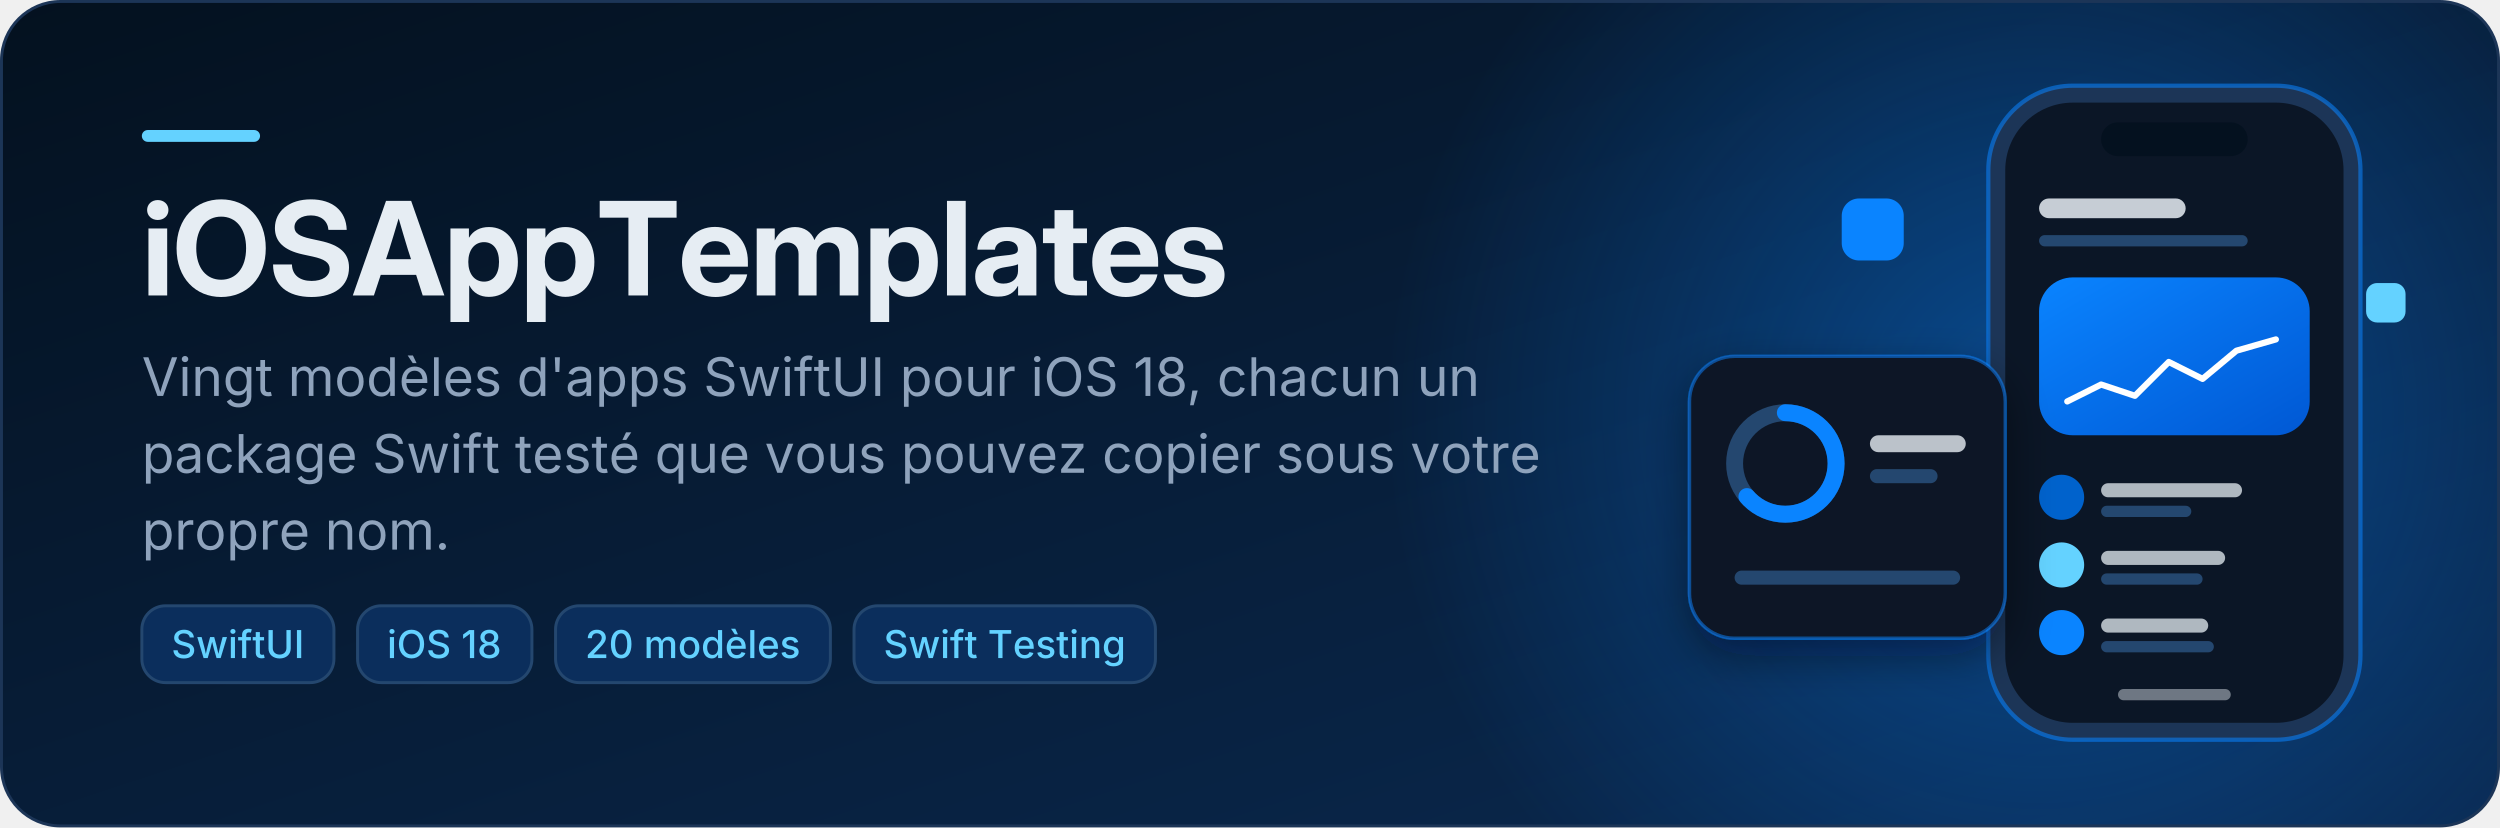
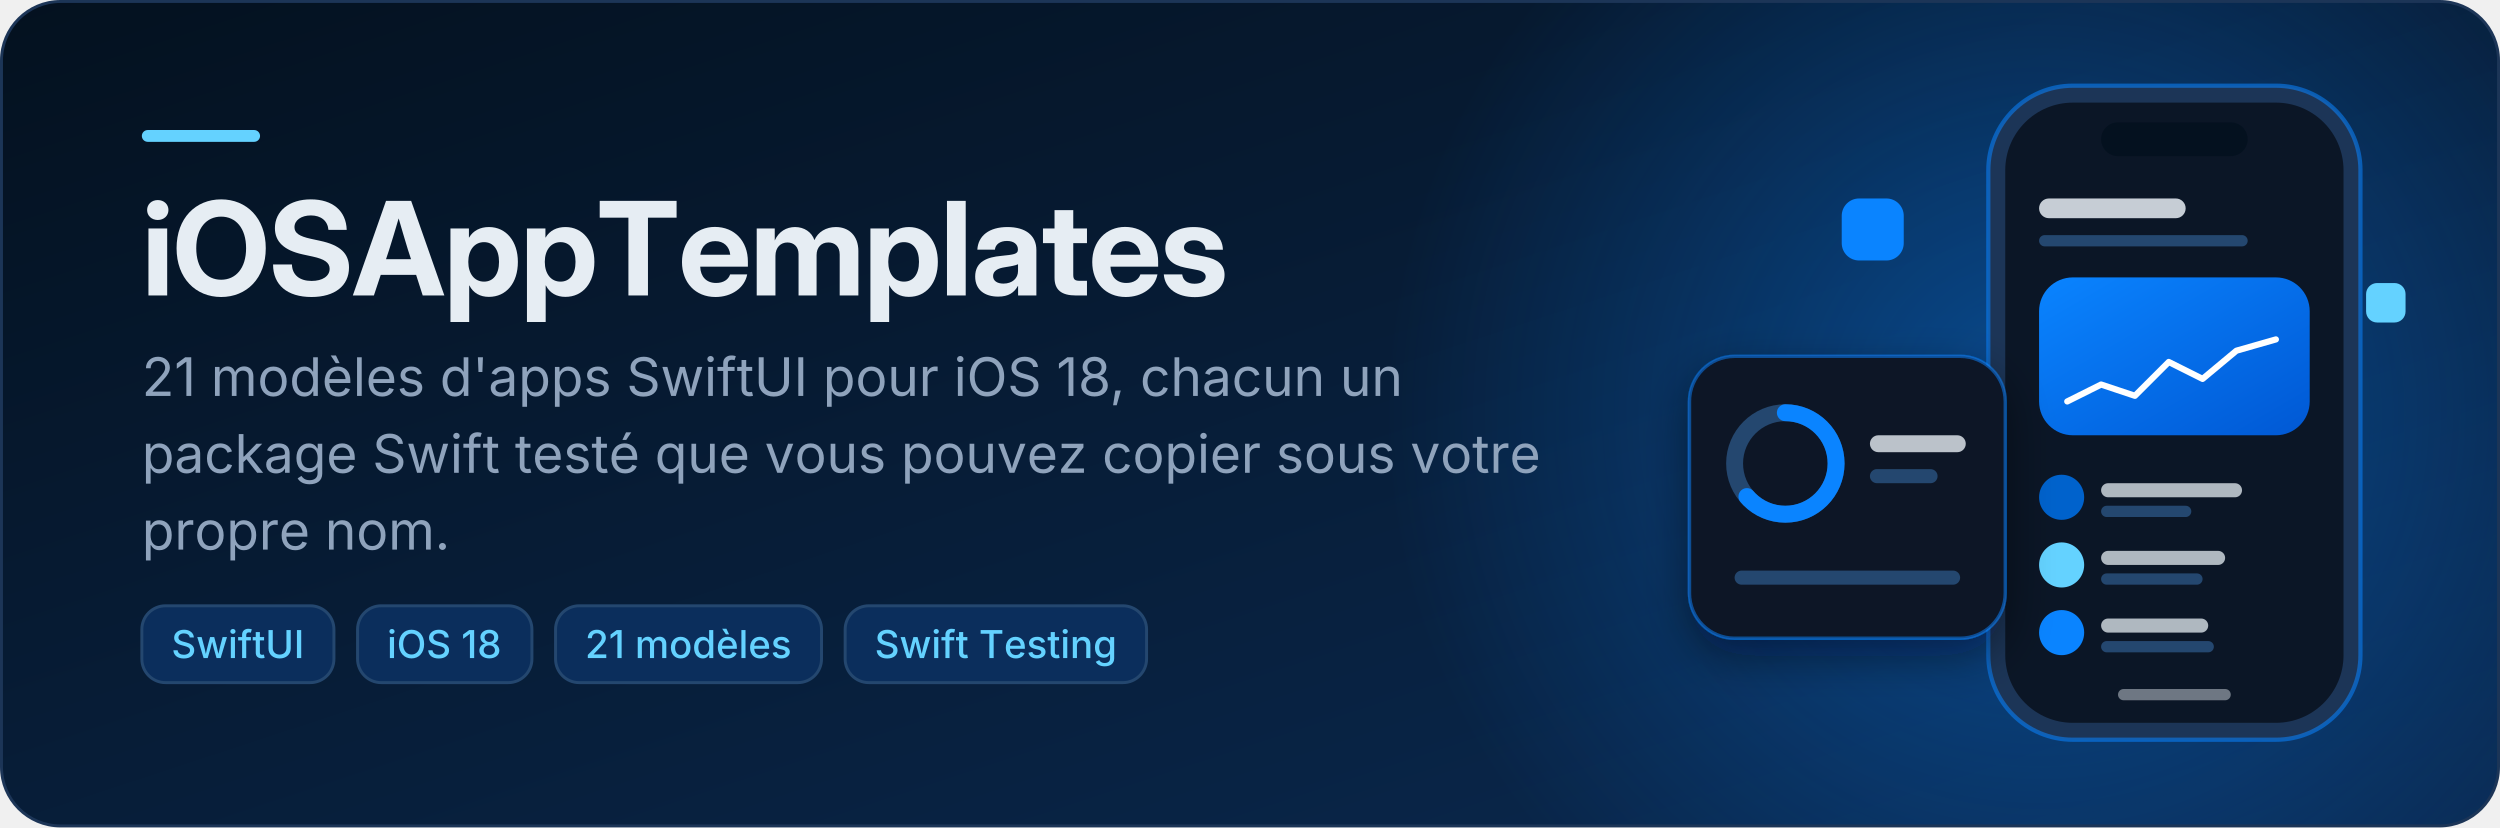
<svg xmlns="http://www.w3.org/2000/svg" width="846" height="280" viewBox="0 0 846 280" role="img" aria-labelledby="t">
  <style>.c{display:none}@media (max-width:500px){.w{display:none}.c{display:inline}}.m-float{animation:mFloat 6s ease-in-out infinite alternate}@keyframes mFloat{from{transform:translateY(0)}to{transform:translateY(-6px)}}.m-float-b{animation:mFloatB 7s ease-in-out infinite alternate}@keyframes mFloatB{from{transform:translateY(0)}to{transform:translateY(5px)}}.m-bob{animation:mBob 5s ease-in-out infinite alternate}@keyframes mBob{from{transform:translateY(0)}to{transform:translateY(-8px)}}.m-bar{transform-box:fill-box;transform-origin:center bottom;animation:mBar 4.2s ease-in-out infinite alternate}@keyframes mBar{from{transform:scaleY(.55)}to{transform:scaleY(1)}}.m-knob{animation:mKnob 6s ease-in-out infinite}@keyframes mKnob{0%,45%{transform:translateX(0)}55%,95%{transform:translateX(12px)}100%{transform:translateX(0)}}.m-slide{animation:mSlide 8s ease-in-out infinite alternate}@keyframes mSlide{from{transform:translateX(0)}to{transform:translateX(56px)}}.m-ring{stroke-dasharray:100;stroke-dashoffset:28;animation:mRing 7s ease-in-out infinite}@keyframes mRing{0%{stroke-dashoffset:100}45%,100%{stroke-dashoffset:28}}.m-caret{animation:mCaret 1.2s steps(1) infinite}@keyframes mCaret{50%{opacity:0}}.m-island{transform-box:fill-box;transform-origin:center;animation:mIsland 9s ease-in-out infinite}@keyframes mIsland{0%,20%{transform:scaleX(.42)}30%,70%{transform:scaleX(1)}80%,100%{transform:scaleX(.42)}}@media (prefers-reduced-motion: reduce){*{animation:none!important}}</style>
  <defs>
    <linearGradient id="bg" x1="0" y1="0" x2="1" y2="1">
      <stop offset="0" stop-color="#04111F" />
      <stop offset="1" stop-color="#0A2A52" />
    </linearGradient>
    <radialGradient id="glow">
      <stop offset="0" stop-color="#0A84FF" stop-opacity="0.42" />
      <stop offset="1" stop-color="#0A84FF" stop-opacity="0" />
    </radialGradient>
    <linearGradient id="mButton" x1="0" y1="0" x2="1" y2="1">
      <stop offset="0" stop-color="#0A84FF" />
      <stop offset="1" stop-color="#0058D4" />
    </linearGradient>
    <filter id="mShadow" x="-20%" y="-20%" width="140%" height="150%">
      <feDropShadow dx="0" dy="6" stdDeviation="8" flood-color="#04111F" flood-opacity="0.45" />
    </filter>
    <clipPath id="frame">
      <rect x="0.5" y="0.5" width="845" height="279" rx="20" />
    </clipPath>
    <path id="bd689" d="M104 0L399 0L399-1056L104-1056ZM251-1189C348-1189 419-1256 419-1346C419-1436 348-1503 251-1503C154-1503 83-1436 83-1346C83-1256 154-1189 251-1189Z" />
    <path id="bd321" d="M765 24C1166 24 1468-270 1468-744C1468-1219 1166-1514 765-1514C364-1514 63-1219 63-744C63-272 364 24 765 24ZM765-248C535-248 373-428 373-744C373-1062 535-1242 765-1242C995-1242 1158-1062 1158-744C1158-428 995-248 765-248Z" />
    <path id="bd397" d="M675 24C1042 24 1266-153 1266-440C1266-664 1125-795 807-862L664-893C481-933 407-984 407-1076C407-1185 514-1261 666-1261C826-1261 931-1174 942-1033L1230-1033C1221-1333 1008-1514 665-1514C326-1514 99-1332 99-1061C99-848 242-711 537-647L694-613C883-572 961-516 961-420C961-304 848-229 677-229C486-229 371-325 367-489L70-489C70-165 293 24 675 24Z" />
    <path id="bd2" d="M9 0L341 0L449-325L1006-325L1110 0L1451 0L928-1490L532-1490ZM532-571L583-725C631-877 677-1029 731-1214C784-1029 830-877 876-725L926-571Z" />
    <path id="bd843" d="M104 418L399 418L399-158L402-158C463-39 570 22 709 22C985 22 1166-198 1166-529C1166-853 981-1078 711-1078C574-1078 463-1023 398-913L395-913L395-1056L104-1056ZM633-218C484-218 385-340 385-529C385-717 484-840 633-840C776-840 869-727 869-529C869-331 776-218 633-218Z" />
    <path id="bd411" d="M45-1226L497-1226L497 0L805 0L805-1226L1256-1226L1256-1490L45-1490Z" />
    <path id="bd614" d="M586 24C842 24 1046-122 1085-332L816-332C789-250 710-197 595-197C440-197 350-298 345-454L1096-454L1096-533C1096-855 887-1080 576-1080C273-1080 58-849 58-527C58-206 266 24 586 24ZM347-642C363-774 450-856 582-856C715-856 803-774 818-642Z" />
    <path id="bd766" d="M104 0L399 0L399-623C399-759 483-835 588-835C691-835 763-764 763-654L763 0L1047 0L1047-636C1047-754 1118-835 1232-835C1333-835 1411-773 1411-646L1411 0L1705 0L1705-700C1705-942 1554-1078 1351-1078C1198-1078 1068-1001 1013-872C969-1001 850-1078 708-1078C574-1078 451-1009 388-866L388-1056L104-1056Z" />
    <path id="bd736" d="M399-1490L104-1490L104 0L399 0Z" />
    <path id="bd507" d="M427 18C589 18 680-46 736-149L740-149L740 0L1028 0L1028-716C1028-942 862-1078 573-1078C283-1078 111-940 98-722L375-722C382-803 454-859 564-859C672-859 737-805 737-727L737-720C737-652 669-643 476-624C256-604 64-536 64-298C64-87 216 18 427 18ZM509-187C410-187 346-231 346-306C346-390 426-429 527-444C622-459 705-473 739-492L739-386C739-272 651-187 509-187Z" />
    <path id="bd889" d="M711-1056L495-1056L495-1344L200-1344L200-1056L18-1056L18-825L200-825L200-280C200-88 307 0 539 0L711 0L711-231L598-231C518-231 495-254 495-326L495-825L711-825Z" />
    <path id="bd871" d="M543 26C819 26 1011-112 1011-323C1011-478 913-570 700-612L500-651C419-668 372-703 372-757C372-820 433-869 534-869C638-869 710-806 712-721L985-721C979-941 799-1078 526-1078C251-1078 78-946 78-746C78-582 187-478 392-438L577-402C663-385 714-352 714-296C714-231 647-185 538-185C423-185 355-240 344-332L54-332C72-105 269 26 543 26Z" />
-     <path id="br456" d="M600 0L819 0L1361-1490L1159-1490L852-606C820-514 773-372 710-154C648-367 600-514 567-606L252-1490L52-1490Z" />
-     <path id="br689" d="M158 0L338 0L338-1118L158-1118ZM249-1301C318-1301 375-1354 375-1420C375-1486 318-1539 249-1539C181-1539 124-1486 124-1420C124-1354 181-1301 249-1301Z" />
-     <path id="br773" d="M338-670C338-861 459-970 620-970C776-970 872-867 872-695L872 0L1052 0L1052-710C1052-993 900-1132 674-1132C524-1132 404-1069 332-911L331-1118L158-1118L158 0L338 0Z" />
-     <path id="br658" d="M611 442C883 442 1098 318 1098 29L1098-1118L923-1118L923-939L906-939C868-999 796-1132 580-1132C301-1132 104-910 104-564C104-213 308-18 576-18C792-18 863-141 901-205L918-205L918 19C918 203 789 285 611 285C414 285 344 185 297 120L151 214C220 337 363 442 611 442ZM606-178C396-178 287-338 287-568C287-791 393-971 606-971C812-971 920-805 920-568C920-324 809-178 606-178Z" />
-     <path id="br889" d="M598-1118L368-1118L368-1384L188-1384L188-1118L20-1118L20-964L188-964L188-276C188-93 302 14 495 14C541 14 592 7 629-6L592-158C562-152 523-146 500-146C405-146 368-190 368-290L368-964L598-964Z" />
+     <path id="br1343" d="M154 0L1103 0L1103-167L416-167L416-179L742-526C1005-806 1078-933 1078-1094C1078-1327 889-1510 623-1510C358-1510 158-1331 158-1067L340-1067C340-1235 448-1345 618-1345C777-1345 898-1248 898-1092C898-955 814-853 649-674L154-137Z" />
+     <path id="br1342" d="M653-1490L420-1490L96-1251L96-1047L456-1314L466-1314L466 0L653 0Z" />
    <path id="br766" d="M158 0L338 0L338-704C338-882 457-974 588-974C714-974 807-891 807-767L807 0L987 0L987-730C987-871 1079-974 1230-974C1350-974 1456-910 1456-749L1456 0L1636 0L1636-754C1636-1013 1478-1138 1284-1138C1122-1138 985-1051 932-910C892-1048 794-1138 647-1138C515-1138 389-1064 334-913L333-1118L158-1118Z" />
    <path id="br790" d="M613 24C918 24 1124-207 1124-552C1124-902 918-1132 613-1132C309-1132 104-902 104-552C104-207 309 24 613 24ZM613-137C390-137 287-332 287-552C287-775 390-971 613-971C839-971 942-774 942-552C942-332 839-137 613-137Z" />
    <path id="br597" d="M577 24C790 24 865-111 902-173L922-173L922 0L1096 0L1096-1490L916-1490L916-939L902-939C865-998 796-1132 578-1132C299-1132 104-910 104-556C104-200 298 24 577 24ZM604-137C395-137 287-323 287-558C287-790 392-971 604-971C810-971 918-805 918-558C918-309 807-137 604-137Z" />
    <path id="br617" d="M628 24C857 24 1024-91 1076-260L902-308C860-194 761-136 629-136C431-136 295-264 286-498L1094-498L1094-573C1094-986 844-1132 607-1132C302-1132 104-893 104-550C104-206 304 24 628 24ZM287-650C298-821 415-972 607-972C791-972 894-840 911-650ZM532-1264L680-1264L540-1558L339-1558Z" />
    <path id="br736" d="M338-1490L158-1490L158 0L338 0Z" />
    <path id="br614" d="M628 24C857 24 1024-91 1076-260L902-308C860-194 761-136 629-136C431-136 295-264 286-498L1094-498L1094-573C1094-986 844-1132 607-1132C302-1132 104-893 104-550C104-206 304 24 628 24ZM287-650C298-821 415-972 607-972C791-972 894-840 911-650Z" />
    <path id="br871" d="M538 24C800 24 979-119 979-315C979-468 884-569 681-617L512-657C381-688 324-734 324-817C324-910 424-979 557-979C701-979 764-901 795-821L958-863C907-1020 786-1132 556-1132C318-1132 142-998 142-806C142-649 239-549 442-501L628-457C738-431 792-380 792-303C792-211 692-134 536-134C402-134 311-189 279-312L108-271C148-78 308 24 538 24Z" />
    <path id="br1484" d="M232-923L382-923L404-1490L210-1490Z" />
    <path id="br507" d="M471 26C660 26 765-73 803-152L815-152L815 0L992 0L992-737C992-1086 723-1132 573-1132C400-1132 208-1070 122-867L295-810C330-888 417-974 578-974C733-974 812-894 812-755L812-749C812-666 724-672 525-647C318-621 90-574 90-318C90-98 259 26 471 26ZM502-133C368-133 271-193 271-309C271-436 386-478 517-495C586-504 782-524 812-559L812-404C812-267 701-133 502-133Z" />
    <path id="br843" d="M158 418L338 418L338-173L352-173C389-111 464 24 677 24C956 24 1150-200 1150-556C1150-910 955-1132 676-1132C458-1132 389-998 352-939L332-939L332-1118L158-1118ZM650-137C447-137 336-309 336-558C336-805 444-971 650-971C862-971 967-790 967-558C967-323 859-137 650-137Z" />
    <path id="br397" d="M657 26C1001 26 1198-162 1198-406C1198-684 936-774 776-818L627-859C518-889 343-944 343-1100C343-1240 471-1342 664-1342C841-1342 975-1259 992-1114L1178-1114C1169-1339 964-1510 670-1510C382-1510 158-1343 158-1091C158-893 298-770 538-702L718-651C877-606 1013-553 1013-409C1013-250 859-144 657-144C482-144 326-221 311-390L116-390C133-140 334 26 657 26Z" />
    <path id="br984" d="M409 0L588 0L733-506C769-631 804-771 838-913C872-770 906-634 943-506L1088 0L1267 0L1606-1118L1415-1118L1279-630C1245-508 1208-367 1171-196C1136-369 1100-511 1068-630L936-1118L744-1118L610-630C576-506 540-363 504-193C467-371 429-513 397-630L261-1118L70-1118Z" />
+     <path id="br689" d="M158 0L338 0L338-1118L158-1118ZM249-1301C318-1301 375-1354 375-1420C375-1486 318-1539 249-1539C181-1539 124-1486 124-1420C124-1354 181-1301 249-1301Z" />
    <path id="br647" d="M678-1118L420-1118L420-1227C420-1335 468-1393 579-1393C629-1393 657-1382 676-1376L726-1530C699-1542 643-1560 558-1560C395-1560 240-1461 240-1267L240-1118L20-1118L20-964L240-964L240 0L420 0L420-964L678-964Z" />
+     <path id="br889" d="M598-1118L368-1118L368-1384L188-1384L188-1118L20-1118L20-964L188-964L188-276C188-93 302 14 495 14C541 14 592 7 629-6L592-158C562-152 523-146 500-146C405-146 368-190 368-290L368-964L598-964Z" />
    <path id="br424" d="M763 24C1114 24 1344-200 1344-507L1344-1490L1154-1490L1154-522C1154-308 1006-152 763-152C519-152 370-308 370-522L370-1490L180-1490L180-507C180-200 410 24 763 24Z" />
    <path id="br197" d="M370-1490L180-1490L180 0L370 0Z" />
    <path id="br915" d="M537 14C684 14 806-46 879-209L879 0L1053 0L1053-1118L872-1118L872-448C872-257 751-148 591-148C435-148 338-251 338-423L338-1118L158-1118L158-408C158-125 311 14 537 14Z" />
    <path id="br852" d="M158 0L338 0L338-700C338-851 456-960 617-960C665-960 714-952 725-950L725-1131C704-1132 660-1134 634-1134C501-1134 385-1059 344-946L332-946L332-1118L158-1118Z" />
    <path id="br321" d="M784 20C1166 20 1444-272 1444-744C1444-1217 1166-1510 784-1510C402-1510 122-1217 122-744C122-272 402 20 784 20ZM784-156C516-156 307-364 307-744C307-1126 516-1334 784-1334C1050-1334 1259-1127 1259-744C1259-363 1050-156 784-156Z" />
-     <path id="br1342" d="M653-1490L420-1490L96-1251L96-1047L456-1314L466-1314L466 0L653 0Z" />
    <path id="br1351" d="M633 20C933 20 1145-153 1145-396C1145-584 1016-744 854-774L854-782C995-819 1089-956 1089-1114C1089-1341 894-1510 633-1510C368-1510 176-1341 176-1114C176-956 268-819 413-782L413-774C246-744 122-584 122-396C122-153 330 20 633 20ZM633-145C432-145 309-248 309-406C309-571 445-689 633-689C817-689 955-571 955-406C955-248 830-145 633-145ZM633-848C472-848 360-949 360-1100C360-1249 468-1346 633-1346C795-1346 905-1249 905-1100C905-949 790-848 633-848Z" />
    <path id="br1501" d="M128 359L266 359L422-208L216-208Z" />
    <path id="br586" d="M613 24C832 24 1010-95 1070-294L898-343C865-222 763-137 613-137C390-137 287-332 287-552C287-775 390-971 613-971C760-971 860-889 893-774L1066-823C1005-1018 829-1132 613-1132C309-1132 104-902 104-552C104-207 309 24 613 24Z" />
    <path id="br670" d="M338-670C338-861 459-970 620-970C776-970 872-867 872-695L872 0L1053 0L1053-710C1053-993 900-1132 674-1132C528-1132 411-1073 338-924L338-1490L158-1490L158 0L338 0Z" />
+     <path id="br773" d="M338-670C338-861 459-970 620-970C776-970 872-867 872-695L872 0L1052 0L1052-710C1052-993 900-1132 674-1132C524-1132 404-1069 332-911L331-1118L158-1118L158 0L338 0Z" />
    <path id="br727" d="M158 0L338 0L338-412L456-523L865 0L1096 0L593-638L1061-1118L838-1118L360-625L338-625L338-1490L158-1490Z" />
+     <path id="br658" d="M611 442C883 442 1098 318 1098 29L1098-1118L923-1118L923-939L906-939C868-999 796-1132 580-1132C301-1132 104-910 104-564C104-213 308-18 576-18C792-18 863-141 901-205L918-205L918 19C918 203 789 285 611 285C414 285 344 185 297 120L151 214C220 337 363 442 611 442ZM606-178C396-178 287-338 287-568C287-791 393-971 606-971C812-971 920-805 920-568C920-324 809-178 606-178Z" />
    <path id="br618" d="M628 24C857 24 1024-91 1076-260L902-308C860-194 761-136 629-136C431-136 295-264 286-498L1094-498L1094-573C1094-986 844-1132 607-1132C302-1132 104-893 104-550C104-206 304 24 628 24ZM287-650C298-821 415-972 607-972C791-972 894-840 911-650ZM524-1264L671-1264L865-1558L664-1558Z" />
    <path id="br849" d="M1096 418L1096-1118L922-1118L922-939L902-939C865-998 796-1132 578-1132C299-1132 104-910 104-556C104-200 298 24 577 24C790 24 865-111 902-173L916-173L916 418ZM604-137C395-137 287-323 287-558C287-790 392-971 604-971C810-971 918-805 918-558C918-309 807-137 604-137Z" />
    <path id="br980" d="M481 0L670 0L1097-1118L900-1118L662-455C627-358 601-260 576-167C550-260 524-358 489-455L251-1118L54-1118Z" />
    <path id="br1022" d="M126 0L1005 0L1005-167L376-167L376-178L985-975L985-1118L146-1118L146-951L753-951L753-940L126-134Z" />
    <path id="br1502" d="M295 13C370 13 430-47 430-122C430-197 370-257 295-257C220-257 160-197 160-122C160-47 220 13 295 13Z" />
    <path id="bm397" d="M665 25C1015 25 1217-159 1217-412C1217-681 978-783 788-832L643-870C529-900 375-953 375-1094C375-1220 489-1312 670-1312C839-1312 960-1234 975-1098L1197-1098C1190-1335 981-1510 675-1510C375-1510 147-1339 147-1081C147-877 291-752 535-687L709-639C869-596 992-545 992-415C992-271 853-175 664-175C492-175 348-251 335-414L106-414C120-142 330 25 665 25Z" />
    <path id="bm984" d="M393 0L614 0L752-481C785-596 817-733 849-867C880-733 911-598 945-481L1083 0L1304 0L1641-1118L1407-1118L1284-655C1252-531 1217-390 1183-221C1149-391 1113-533 1082-655L960-1118L740-1118L617-655C584-530 548-387 514-219C480-393 443-535 412-655L289-1118L57-1118Z" />
    <path id="bm689" d="M148 0L368 0L368-1118L148-1118ZM259-1289C335-1289 398-1347 398-1419C398-1492 335-1550 259-1550C183-1550 120-1492 120-1419C120-1347 183-1289 259-1289Z" />
    <path id="bm647" d="M702-1118L452-1118L452-1216C452-1314 495-1368 600-1368C646-1368 677-1358 698-1352L749-1530C719-1541 653-1560 565-1560C388-1560 232-1455 232-1246L232-1118L20-1118L20-939L232-939L232 0L452 0L452-939L702-939Z" />
    <path id="bm889" d="M626-1118L403-1118L403-1384L183-1384L183-1118L20-1118L20-939L183-939L183-284C183-94 300 15 503 15C554 15 610 8 657-8L618-184C591-178 548-172 525-172C438-172 403-212 403-302L403-939L626-939Z" />
    <path id="bm424" d="M759 23C1115 23 1351-199 1351-512L1351-1490L1122-1490L1122-531C1122-330 983-184 759-184C534-184 393-330 393-531L393-1490L165-1490L165-512C165-199 400 23 759 23Z" />
    <path id="bm197" d="M393-1490L165-1490L165 0L393 0Z" />
    <path id="bm321" d="M786 20C1172 20 1457-268 1457-744C1457-1222 1172-1510 786-1510C399-1510 113-1222 113-744C113-268 399 20 786 20ZM786-188C530-188 339-384 339-744C339-1105 530-1302 786-1302C1040-1302 1231-1106 1231-744C1231-384 1040-188 786-188Z" />
    <path id="bm1342" d="M685-1490L421-1490L95-1254L95-1025L449-1283L459-1283L459 0L685 0Z" />
    <path id="bm1351" d="M644 20C955 20 1177-155 1177-397C1177-585 1043-743 876-773L876-781C1021-817 1121-953 1121-1113C1121-1340 917-1510 644-1510C368-1510 167-1341 167-1113C167-953 264-817 414-781L414-773C242-743 113-585 113-397C113-155 331 20 644 20ZM644-165C459-165 343-264 343-412C343-566 469-676 644-676C816-676 944-566 944-412C944-264 826-165 644-165ZM644-857C494-857 389-952 389-1092C389-1232 491-1323 644-1323C795-1323 899-1231 899-1092C899-952 791-857 644-857Z" />
    <path id="bm1343" d="M144 0L1128 0L1128-195L460-195L460-207L752-512C1029-792 1105-923 1105-1086C1105-1327 909-1510 626-1510C347-1510 142-1328 142-1056L361-1056C361-1216 463-1319 622-1319C773-1319 886-1227 886-1078C886-947 805-851 650-688L144-165Z" />
-     <path id="bm1341" d="M661 20C1009 20 1209-260 1209-744C1209-1227 1006-1510 661-1510C316-1510 113-1227 113-744C113-259 314 20 661 20ZM661-175C454-175 338-383 338-744C338-1106 454-1316 661-1316C867-1316 983-1107 983-744C983-383 867-175 661-175Z" />
    <path id="bm766" d="M148 0L368 0L368-695C368-858 474-944 597-944C715-944 801-865 801-746L801 0L1018 0L1018-716C1018-849 1102-944 1241-944C1355-944 1451-881 1451-732L1451 0L1671 0L1671-754C1671-1008 1515-1137 1317-1137C1158-1137 1020-1053 963-902C919-1050 823-1137 677-1137C544-1137 419-1064 362-909L357-1118L148-1118Z" />
    <path id="bm790" d="M618 23C933 23 1141-208 1141-553C1141-901 933-1132 618-1132C303-1132 96-901 96-553C96-208 303 23 618 23ZM618-163C416-163 320-341 320-553C320-768 416-946 618-946C822-946 918-767 918-553C918-341 822-163 618-163Z" />
    <path id="bm597" d="M564 22C766 22 847-104 886-175L904-175L904 0L1118 0L1118-1490L898-1490L898-936L886-936C848-1005 772-1132 564-1132C295-1132 96-920 96-556C96-195 292 22 564 22ZM612-165C421-165 321-336 321-558C321-778 418-945 612-945C801-945 902-790 902-558C902-325 799-165 612-165Z" />
    <path id="bm617" d="M630 23C869 23 1040-94 1093-268L886-317C847-213 755-159 632-159C449-159 325-276 317-492L1110-492L1110-570C1110-973 866-1132 611-1132C298-1132 96-895 96-551C96-204 300 23 630 23ZM318-656C330-817 436-950 612-950C781-950 876-832 892-656ZM525-1263L694-1263L554-1562L327-1562Z" />
    <path id="bm736" d="M368-1490L148-1490L148 0L368 0Z" />
    <path id="bm614" d="M630 23C869 23 1040-94 1093-268L886-317C847-213 755-159 632-159C449-159 325-276 317-492L1110-492L1110-570C1110-973 866-1132 611-1132C298-1132 96-895 96-551C96-204 300 23 630 23ZM318-656C330-817 436-950 612-950C781-950 876-832 892-656Z" />
    <path id="bm871" d="M549 23C822 23 1010-121 1010-325C1010-480 912-580 705-627L525-667C402-695 352-739 352-813C352-897 444-958 565-958C697-958 760-888 789-810L986-853C938-1019 805-1132 563-1132C310-1132 130-999 130-799C130-639 230-537 438-490L626-447C732-423 783-377 783-306C783-223 693-155 551-155C421-155 336-209 305-326L98-283C138-85 306 23 549 23Z" />
    <path id="bm411" d="M90-1294L555-1294L555 0L784 0L784-1294L1247-1294L1247-1490L90-1490Z" />
    <path id="bm773" d="M368-662C368-839 478-940 628-940C774-940 864-844 864-683L864 0L1084 0L1084-710C1084-986 932-1132 704-1132C546-1132 429-1061 359-903L358-1118L148-1118L148 0L368 0Z" />
    <path id="bm658" d="M616 442C902 442 1121 310 1121 16L1121-1118L906-1118L906-936L890-936C851-1006 772-1132 566-1132C297-1132 96-920 96-563C96-206 300-17 563-17C767-17 844-130 883-203L902-203L902 15C902 187 785 265 615 265C435 265 365 176 325 112L141 199C204 334 357 442 616 442ZM614-200C422-200 321-348 321-566C321-779 419-945 614-945C803-945 903-790 903-566C903-337 800-200 614-200Z" />
-     <path id="bm456" d="M590 0L869 0L1401-1490L1154-1490L872-661C835-548 789-395 731-183C672-391 625-548 587-661L297-1490L51-1490Z" />
    <path id="bm1484" d="M232-905L408-905L433-1490L207-1490Z" />
    <path id="bm507" d="M461 25C642 25 748-66 791-153L802-153L802 0L1015 0L1015-742C1015-1065 758-1132 578-1132C379-1132 191-1054 115-854L322-800C353-876 435-953 581-953C721-953 795-881 795-757L795-751C795-672 710-673 513-650C302-626 83-570 83-316C83-96 248 25 461 25ZM510-152C387-152 299-207 299-313C299-428 401-470 525-487C593-496 763-514 796-546L796-403C796-272 689-152 510-152Z" />
    <path id="bm843" d="M148 418L368 418L368-175L380-175C419-104 500 22 703 22C975 22 1170-195 1170-556C1170-920 971-1132 703-1132C494-1132 419-1005 380-936L362-936L362-1118L148-1118ZM654-165C468-165 364-325 364-558C364-790 465-945 654-945C848-945 945-778 945-558C945-336 845-165 654-165Z" />
    <path id="bm915" d="M529 14C683 14 803-55 873-217L874 0L1085 0L1085-1118L864-1118L864-456C864-279 753-178 604-178C458-178 368-274 368-435L368-1118L148-1118L148-408C148-132 301 14 529 14Z" />
    <path id="bm852" d="M148 0L368 0L368-679C368-826 480-930 634-930C680-930 733-922 749-918L749-1128C726-1131 684-1134 656-1134C525-1134 414-1060 373-938L361-938L361-1118L148-1118Z" />
    <path id="bm1501" d="M125 371L285 371L450-214L213-214Z" />
    <path id="bm586" d="M618 23C853 23 1035-104 1089-315L881-365C851-244 758-163 619-163C417-163 320-340 320-553C320-769 417-946 619-946C756-946 847-867 877-752L1086-802C1031-1009 850-1132 618-1132C303-1132 96-901 96-553C96-208 303 23 618 23Z" />
    <path id="bm670" d="M368-662C368-839 478-940 628-940C774-940 864-844 864-683L864 0L1085 0L1085-710C1085-986 932-1132 704-1132C551-1132 436-1065 366-917L366-1490L148-1490L148 0L368 0Z" />
    <path id="bm727" d="M148 0L368 0L368-394L475-501L852 0L1124 0L643-636L1093-1118L829-1118L388-646L368-646L368-1490L148-1490Z" />
    <path id="bm618" d="M630 23C869 23 1040-94 1093-268L886-317C847-213 755-159 632-159C449-159 325-276 317-492L1110-492L1110-570C1110-973 866-1132 611-1132C298-1132 96-895 96-551C96-204 300 23 630 23ZM318-656C330-817 436-950 612-950C781-950 876-832 892-656ZM518-1263L686-1263L884-1562L657-1562Z" />
    <path id="bm849" d="M1118 418L1118-1118L904-1118L904-936L886-936C848-1005 772-1132 564-1132C295-1132 96-920 96-556C96-195 292 22 564 22C766 22 847-104 886-175L898-175L898 418ZM612-165C421-165 321-336 321-558C321-778 418-945 612-945C801-945 902-790 902-558C902-325 799-165 612-165Z" />
    <path id="bm980" d="M468 0L708 0L1130-1118L894-1118L673-483C639-384 615-286 590-188C565-286 539-384 505-483L284-1118L46-1118Z" />
    <path id="bm1022" d="M124 0L1021 0L1021-192L422-192L422-202L1001-956L1001-1118L143-1118L143-926L726-926L726-916L124-150Z" />
    <path id="bm1502" d="M311 15C393 15 458-50 458-132C458-215 393-280 311-280C228-280 163-215 163-132C163-50 228 15 311 15Z" />
  </defs>
  <g clip-path="url(#frame)">
    <rect width="846" height="280" fill="url(#bg)" />
    <circle class="w" cx="690" cy="140" r="220" fill="url(#glow)" />
    <g class="w">
      <g transform="translate(566 29) scale(0.954)">
        <g class="m-float">
          <rect x="112" y="0" width="132" height="232" rx="30" fill="#1C3557" stroke="rgba(10,132,255,0.55)" stroke-width="1.5" />
          <rect x="118" y="6" width="120" height="220" rx="24" fill="#0B1626" />
          <rect class="m-island" x="152" y="13" width="52" height="12" rx="6" fill="#04111F" />
          <g>
            <rect x="130" y="40" width="52" height="7" rx="3.5" fill="#E6EDF3" opacity=".85" />
            <rect x="130" y="53" width="74" height="4" rx="2" fill="#24476F" />
            <rect x="130" y="68" width="96" height="56" rx="12" fill="url(#mButton)" />
            <path d="M140 112 l12 -6 l12 4 l12 -12 l12 6 l12 -10 l14 -4" fill="none" stroke="#fff" stroke-width="2.2" stroke-linecap="round" stroke-linejoin="round" />
            <circle cx="138" cy="146" r="8" fill="#0062CC" />
            <rect x="152" y="141" width="50" height="5" rx="2.5" fill="#E6EDF3" opacity=".75" />
            <rect x="152" y="149" width="32" height="4" rx="2" fill="#24476F" />
            <circle cx="138" cy="170" r="8" fill="#64D2FF" />
            <rect x="152" y="165" width="44" height="5" rx="2.5" fill="#E6EDF3" opacity=".75" />
            <rect x="152" y="173" width="36" height="4" rx="2" fill="#24476F" />
            <circle cx="138" cy="194" r="8" fill="#0A84FF" />
            <rect x="152" y="189" width="38" height="5" rx="2.5" fill="#E6EDF3" opacity=".75" />
            <rect x="152" y="197" width="40" height="4" rx="2" fill="#24476F" />
            <rect x="158" y="214" width="40" height="4" rx="2" fill="#E6EDF3" opacity=".45" />
          </g>
        </g>
        <g class="m-float-b">
          <rect x="6" y="96" width="112" height="100" rx="16" fill="#0B1626" stroke="rgba(10,132,255,0.5)" stroke-width="1.2" filter="url(#mShadow)" />
          <circle cx="40" cy="134" r="18" fill="none" stroke="#24476F" stroke-width="6" />
          <circle class="m-ring" cx="40" cy="134" r="18" fill="none" stroke="#0A84FF" stroke-width="6" stroke-linecap="round" pathLength="100" transform="rotate(-90 40 134)" />
          <rect x="70" y="124" width="34" height="6" rx="3" fill="#E6EDF3" opacity=".8" />
          <rect x="70" y="136" width="24" height="5" rx="2.5" fill="#24476F" />
          <rect x="22" y="172" width="80" height="5" rx="2.5" fill="#24476F" />
        </g>
        <rect class="m-bob" style="animation-delay:-0s" x="60" y="40" width="22" height="22" rx="6.16" fill="#0A84FF" />
        <rect class="m-bob" style="animation-delay:-1.6s" x="246" y="70" width="14" height="14" rx="3.92" fill="#64D2FF" />
      </g>
      <rect x="48" y="44" width="40" height="4" rx="2" fill="#64D2FF" />
      <g fill="#E6EDF3" transform="translate(48 99.99) scale(0.021484)">
        <use href="#bd689" x="0" />
        <use href="#bd321" x="484" />
        <use href="#bd397" x="1997" />
        <use href="#bd2" x="3314" />
        <use href="#bd843" x="4757" />
        <use href="#bd843" x="5962" />
        <use href="#bd411" x="7167" />
        <use href="#bd614" x="8450" />
        <use href="#bd766" x="9581" />
        <use href="#bd843" x="11372" />
        <use href="#bd736" x="12578" />
        <use href="#bd507" x="13062" />
        <use href="#bd889" x="14176" />
        <use href="#bd614" x="14912" />
        <use href="#bd871" x="16043" />
      </g>
      <g fill="#8FA3BC" transform="translate(48 133.99) scale(0.008789)">
-         <use href="#br456" x="0" />
-         <use href="#br689" x="1413" />
-         <use href="#br773" x="1909" />
-         <use href="#br658" x="3119" />
-         <use href="#br889" x="4375" />
-         <use href="#br766" x="5621" />
-         <use href="#br790" x="7415" />
-         <use href="#br597" x="8643" />
-         <use href="#br617" x="9897" />
-         <use href="#br736" x="11091" />
-         <use href="#br614" x="11587" />
-         <use href="#br871" x="12781" />
-         <use href="#br597" x="14438" />
-         <use href="#br1484" x="15692" />
-         <use href="#br507" x="16306" />
-         <use href="#br843" x="17456" />
-         <use href="#br843" x="18710" />
-         <use href="#br871" x="19964" />
-         <use href="#br397" x="21621" />
-         <use href="#br984" x="22935" />
-         <use href="#br689" x="24611" />
-         <use href="#br647" x="25107" />
-         <use href="#br889" x="25865" />
-         <use href="#br424" x="26535" />
-         <use href="#br197" x="28059" />
-         <use href="#br843" x="29185" />
-         <use href="#br790" x="30439" />
-         <use href="#br915" x="31667" />
-         <use href="#br852" x="32878" />
-         <use href="#br689" x="34225" />
-         <use href="#br321" x="34721" />
-         <use href="#br397" x="36287" />
-         <use href="#br1342" x="38177" />
-         <use href="#br1351" x="39010" />
-         <use href="#br1501" x="40231" />
-         <use href="#br586" x="41397" />
-         <use href="#br670" x="42567" />
-         <use href="#br507" x="43778" />
-         <use href="#br586" x="44928" />
-         <use href="#br915" x="46098" />
-         <use href="#br773" x="47309" />
-         <use href="#br915" x="49095" />
-         <use href="#br773" x="50306" />
+         <use href="#br1343" x="0" />
+         <use href="#br1342" x="1249" />
+         <use href="#br766" x="2658" />
+         <use href="#br790" x="4452" />
+         <use href="#br597" x="5680" />
+         <use href="#br617" x="6934" />
+         <use href="#br736" x="8128" />
+         <use href="#br614" x="8624" />
+         <use href="#br871" x="9818" />
+         <use href="#br597" x="11475" />
+         <use href="#br1484" x="12729" />
+         <use href="#br507" x="13343" />
+         <use href="#br843" x="14493" />
+         <use href="#br843" x="15747" />
+         <use href="#br871" x="17001" />
+         <use href="#br397" x="18658" />
+         <use href="#br984" x="19972" />
+         <use href="#br689" x="21648" />
+         <use href="#br647" x="22144" />
+         <use href="#br889" x="22902" />
+         <use href="#br424" x="23572" />
+         <use href="#br197" x="25096" />
+         <use href="#br843" x="26222" />
+         <use href="#br790" x="27476" />
+         <use href="#br915" x="28704" />
+         <use href="#br852" x="29915" />
+         <use href="#br689" x="31262" />
+         <use href="#br321" x="31758" />
+         <use href="#br397" x="33324" />
+         <use href="#br1342" x="35214" />
+         <use href="#br1351" x="36047" />
+         <use href="#br1501" x="37268" />
+         <use href="#br586" x="38434" />
+         <use href="#br670" x="39604" />
+         <use href="#br507" x="40815" />
+         <use href="#br586" x="41965" />
+         <use href="#br915" x="43135" />
+         <use href="#br773" x="44346" />
+         <use href="#br915" x="46132" />
+         <use href="#br773" x="47343" />
      </g>
      <g fill="#8FA3BC" transform="translate(48 159.99) scale(0.008789)">
        <use href="#br843" x="0" />
        <use href="#br507" x="1254" />
        <use href="#br586" x="2404" />
        <use href="#br727" x="3574" />
        <use href="#br507" x="4698" />
        <use href="#br658" x="5848" />
        <use href="#br614" x="7104" />
        <use href="#br397" x="8874" />
        <use href="#br984" x="10188" />
        <use href="#br689" x="11864" />
        <use href="#br647" x="12360" />
        <use href="#br889" x="13118" />
        <use href="#br889" x="14364" />
        <use href="#br614" x="15034" />
        <use href="#br871" x="16228" />
        <use href="#br889" x="17309" />
        <use href="#br618" x="17979" />
        <use href="#br849" x="19749" />
        <use href="#br915" x="21003" />
        <use href="#br614" x="22214" />
        <use href="#br980" x="23984" />
        <use href="#br790" x="25135" />
        <use href="#br915" x="26363" />
        <use href="#br871" x="27574" />
        <use href="#br843" x="29231" />
        <use href="#br790" x="30485" />
        <use href="#br915" x="31713" />
        <use href="#br980" x="32924" />
        <use href="#br614" x="34075" />
        <use href="#br1022" x="35269" />
        <use href="#br586" x="36976" />
        <use href="#br790" x="38146" />
        <use href="#br843" x="39374" />
        <use href="#br689" x="40628" />
        <use href="#br614" x="41124" />
        <use href="#br852" x="42318" />
        <use href="#br871" x="43665" />
        <use href="#br790" x="44746" />
        <use href="#br915" x="45974" />
        <use href="#br871" x="47185" />
        <use href="#br980" x="48842" />
        <use href="#br790" x="49993" />
        <use href="#br889" x="51221" />
        <use href="#br852" x="51891" />
        <use href="#br614" x="52662" />
      </g>
      <g fill="#8FA3BC" transform="translate(48 185.99) scale(0.008789)">
        <use href="#br843" x="0" />
        <use href="#br852" x="1254" />
        <use href="#br790" x="2025" />
        <use href="#br843" x="3253" />
        <use href="#br852" x="4507" />
        <use href="#br614" x="5278" />
        <use href="#br773" x="7048" />
        <use href="#br790" x="8258" />
        <use href="#br766" x="9486" />
        <use href="#br1502" x="11280" />
      </g>
      <rect x="48" y="205" width="65" height="26" rx="8" fill="#0B2E5C" stroke="#24476F" />
      <g fill="#64D2FF" transform="translate(58 222.68) scale(0.006348)">
        <use href="#bm397" x="0" />
        <use href="#bm984" x="1323" />
        <use href="#bm689" x="3021" />
        <use href="#bm647" x="3537" />
        <use href="#bm889" x="4314" />
        <use href="#bm424" x="5011" />
        <use href="#bm197" x="6527" />
      </g>
      <rect x="121" y="205" width="59" height="26" rx="8" fill="#0B2E5C" stroke="#24476F" />
      <g fill="#64D2FF" transform="translate(131 222.68) scale(0.006348)">
        <use href="#bm689" x="0" />
        <use href="#bm321" x="516" />
        <use href="#bm397" x="2086" />
        <use href="#bm1342" x="3955" />
        <use href="#bm1351" x="4805" />
      </g>
-       <rect x="188" y="205" width="93" height="26" rx="8" fill="#0B2E5C" stroke="#24476F" />
+       <rect x="188" y="205" width="90" height="26" rx="8" fill="#0B2E5C" stroke="#24476F" />
      <g fill="#64D2FF" transform="translate(198 222.68) scale(0.006348)">
        <use href="#bm1343" x="0" />
-         <use href="#bm1341" x="1262" />
-         <use href="#bm766" x="3130" />
-         <use href="#bm790" x="4949" />
-         <use href="#bm597" x="6186" />
-         <use href="#bm617" x="7452" />
-         <use href="#bm736" x="8655" />
-         <use href="#bm614" x="9171" />
-         <use href="#bm871" x="10374" />
-       </g>
-       <rect x="289" y="205" width="102" height="26" rx="8" fill="#0B2E5C" stroke="#24476F" />
-       <g fill="#64D2FF" transform="translate(299 222.68) scale(0.006348)">
+         <use href="#bm1342" x="1262" />
+         <use href="#bm766" x="2658" />
+         <use href="#bm790" x="4477" />
+         <use href="#bm597" x="5714" />
+         <use href="#bm617" x="6980" />
+         <use href="#bm736" x="8183" />
+         <use href="#bm614" x="8699" />
+         <use href="#bm871" x="9902" />
+       </g>
+       <rect x="286" y="205" width="102" height="26" rx="8" fill="#0B2E5C" stroke="#24476F" />
+       <g fill="#64D2FF" transform="translate(296 222.68) scale(0.006348)">
        <use href="#bm397" x="0" />
        <use href="#bm984" x="1323" />
        <use href="#bm689" x="3021" />
        <use href="#bm647" x="3537" />
        <use href="#bm889" x="4314" />
        <use href="#bm411" x="5557" />
        <use href="#bm614" x="6894" />
        <use href="#bm871" x="8097" />
        <use href="#bm889" x="9200" />
        <use href="#bm689" x="9897" />
        <use href="#bm773" x="10413" />
        <use href="#bm658" x="11645" />
      </g>
    </g>
    <circle class="c" cx="786" cy="140" r="260" fill="url(#glow)" />
    <g class="c">
      <rect x="48" y="33" width="40" height="4" rx="2" fill="#64D2FF" />
      <g fill="#E6EDF3" transform="translate(48 103.53) scale(0.03125)">
        <use href="#bd689" x="0" />
        <use href="#bd321" x="484" />
        <use href="#bd397" x="1996" />
        <use href="#bd2" x="3312" />
        <use href="#bd843" x="4754" />
        <use href="#bd843" x="5959" />
        <use href="#bd411" x="7164" />
        <use href="#bd614" x="8446" />
        <use href="#bd766" x="9576" />
        <use href="#bd843" x="11367" />
        <use href="#bd736" x="12572" />
        <use href="#bd507" x="13056" />
        <use href="#bd889" x="14169" />
        <use href="#bd614" x="14904" />
        <use href="#bd871" x="16035" />
      </g>
      <g fill="#8FA3BC" transform="translate(48 155.53) scale(0.017578)">
-         <use href="#bm456" x="0" />
-         <use href="#bm689" x="1452" />
-         <use href="#bm773" x="1968" />
-         <use href="#bm658" x="3200" />
-         <use href="#bm889" x="4469" />
-         <use href="#bm766" x="5712" />
-         <use href="#bm790" x="7531" />
-         <use href="#bm597" x="8768" />
-         <use href="#bm617" x="10034" />
-         <use href="#bm736" x="11237" />
-         <use href="#bm614" x="11753" />
-         <use href="#bm871" x="12956" />
-         <use href="#bm597" x="14605" />
-         <use href="#bm1484" x="15871" />
-         <use href="#bm507" x="16512" />
-         <use href="#bm843" x="17675" />
-         <use href="#bm843" x="18941" />
-         <use href="#bm871" x="20207" />
-         <use href="#bm397" x="21856" />
-         <use href="#bm984" x="23179" />
-         <use href="#bm689" x="24877" />
-         <use href="#bm647" x="25393" />
-         <use href="#bm889" x="26170" />
-         <use href="#bm424" x="26867" />
-         <use href="#bm197" x="28383" />
-         <use href="#bm843" x="29487" />
-         <use href="#bm790" x="30753" />
-         <use href="#bm915" x="31990" />
-         <use href="#bm852" x="33222" />
-         <use href="#bm689" x="34560" />
-         <use href="#bm321" x="35076" />
-         <use href="#bm397" x="36646" />
-         <use href="#bm1342" x="38515" />
-         <use href="#bm1351" x="39365" />
-         <use href="#bm1501" x="40609" />
+         <use href="#bm1343" x="0" />
+         <use href="#bm1342" x="1262" />
+         <use href="#bm766" x="2658" />
+         <use href="#bm790" x="4477" />
+         <use href="#bm597" x="5714" />
+         <use href="#bm617" x="6980" />
+         <use href="#bm736" x="8183" />
+         <use href="#bm614" x="8699" />
+         <use href="#bm871" x="9902" />
+         <use href="#bm597" x="11551" />
+         <use href="#bm1484" x="12817" />
+         <use href="#bm507" x="13458" />
+         <use href="#bm843" x="14621" />
+         <use href="#bm843" x="15887" />
+         <use href="#bm871" x="17153" />
+         <use href="#bm397" x="18802" />
+         <use href="#bm984" x="20125" />
+         <use href="#bm689" x="21823" />
+         <use href="#bm647" x="22339" />
+         <use href="#bm889" x="23116" />
+         <use href="#bm424" x="23813" />
+         <use href="#bm197" x="25329" />
+         <use href="#bm843" x="26433" />
+         <use href="#bm790" x="27699" />
+         <use href="#bm915" x="28936" />
+         <use href="#bm852" x="30168" />
+         <use href="#bm689" x="31506" />
+         <use href="#bm321" x="32022" />
+         <use href="#bm397" x="33592" />
+         <use href="#bm1342" x="35461" />
+         <use href="#bm1351" x="36311" />
+         <use href="#bm1501" x="37555" />
      </g>
      <g fill="#8FA3BC" transform="translate(48 201.53) scale(0.017578)">
        <use href="#bm586" x="0" />
        <use href="#bm670" x="1182" />
        <use href="#bm507" x="2414" />
        <use href="#bm586" x="3577" />
        <use href="#bm915" x="4759" />
        <use href="#bm773" x="5991" />
        <use href="#bm915" x="7769" />
        <use href="#bm773" x="9001" />
        <use href="#bm843" x="10779" />
        <use href="#bm507" x="12045" />
        <use href="#bm586" x="13208" />
        <use href="#bm727" x="14390" />
        <use href="#bm507" x="15535" />
        <use href="#bm658" x="16698" />
        <use href="#bm614" x="17967" />
        <use href="#bm397" x="19716" />
        <use href="#bm984" x="21039" />
        <use href="#bm689" x="22737" />
        <use href="#bm647" x="23253" />
        <use href="#bm889" x="24030" />
        <use href="#bm889" x="25273" />
        <use href="#bm614" x="25970" />
        <use href="#bm871" x="27173" />
        <use href="#bm889" x="28276" />
        <use href="#bm618" x="28973" />
        <use href="#bm849" x="30722" />
        <use href="#bm915" x="31988" />
        <use href="#bm614" x="33220" />
        <use href="#bm980" x="34969" />
        <use href="#bm790" x="36146" />
        <use href="#bm915" x="37383" />
        <use href="#bm871" x="38615" />
      </g>
      <g fill="#8FA3BC" transform="translate(48 247.53) scale(0.017578)">
        <use href="#bm843" x="0" />
        <use href="#bm790" x="1266" />
        <use href="#bm915" x="2503" />
        <use href="#bm980" x="3735" />
        <use href="#bm614" x="4912" />
        <use href="#bm1022" x="6115" />
        <use href="#bm586" x="7806" />
        <use href="#bm790" x="8988" />
        <use href="#bm843" x="10225" />
        <use href="#bm689" x="11491" />
        <use href="#bm614" x="12007" />
        <use href="#bm852" x="13210" />
        <use href="#bm871" x="14548" />
        <use href="#bm790" x="15651" />
        <use href="#bm915" x="16888" />
        <use href="#bm871" x="18120" />
        <use href="#bm980" x="19769" />
        <use href="#bm790" x="20946" />
        <use href="#bm889" x="22183" />
        <use href="#bm852" x="22880" />
        <use href="#bm614" x="23672" />
        <use href="#bm843" x="25421" />
        <use href="#bm852" x="26687" />
        <use href="#bm790" x="27479" />
        <use href="#bm843" x="28716" />
        <use href="#bm852" x="29982" />
        <use href="#bm614" x="30774" />
        <use href="#bm773" x="32523" />
        <use href="#bm790" x="33755" />
        <use href="#bm766" x="34992" />
        <use href="#bm1502" x="36811" />
      </g>
    </g>
  </g>
  <rect x="0.5" y="0.5" width="845" height="279" rx="20" fill="none" stroke="#1C3557" />
</svg>
